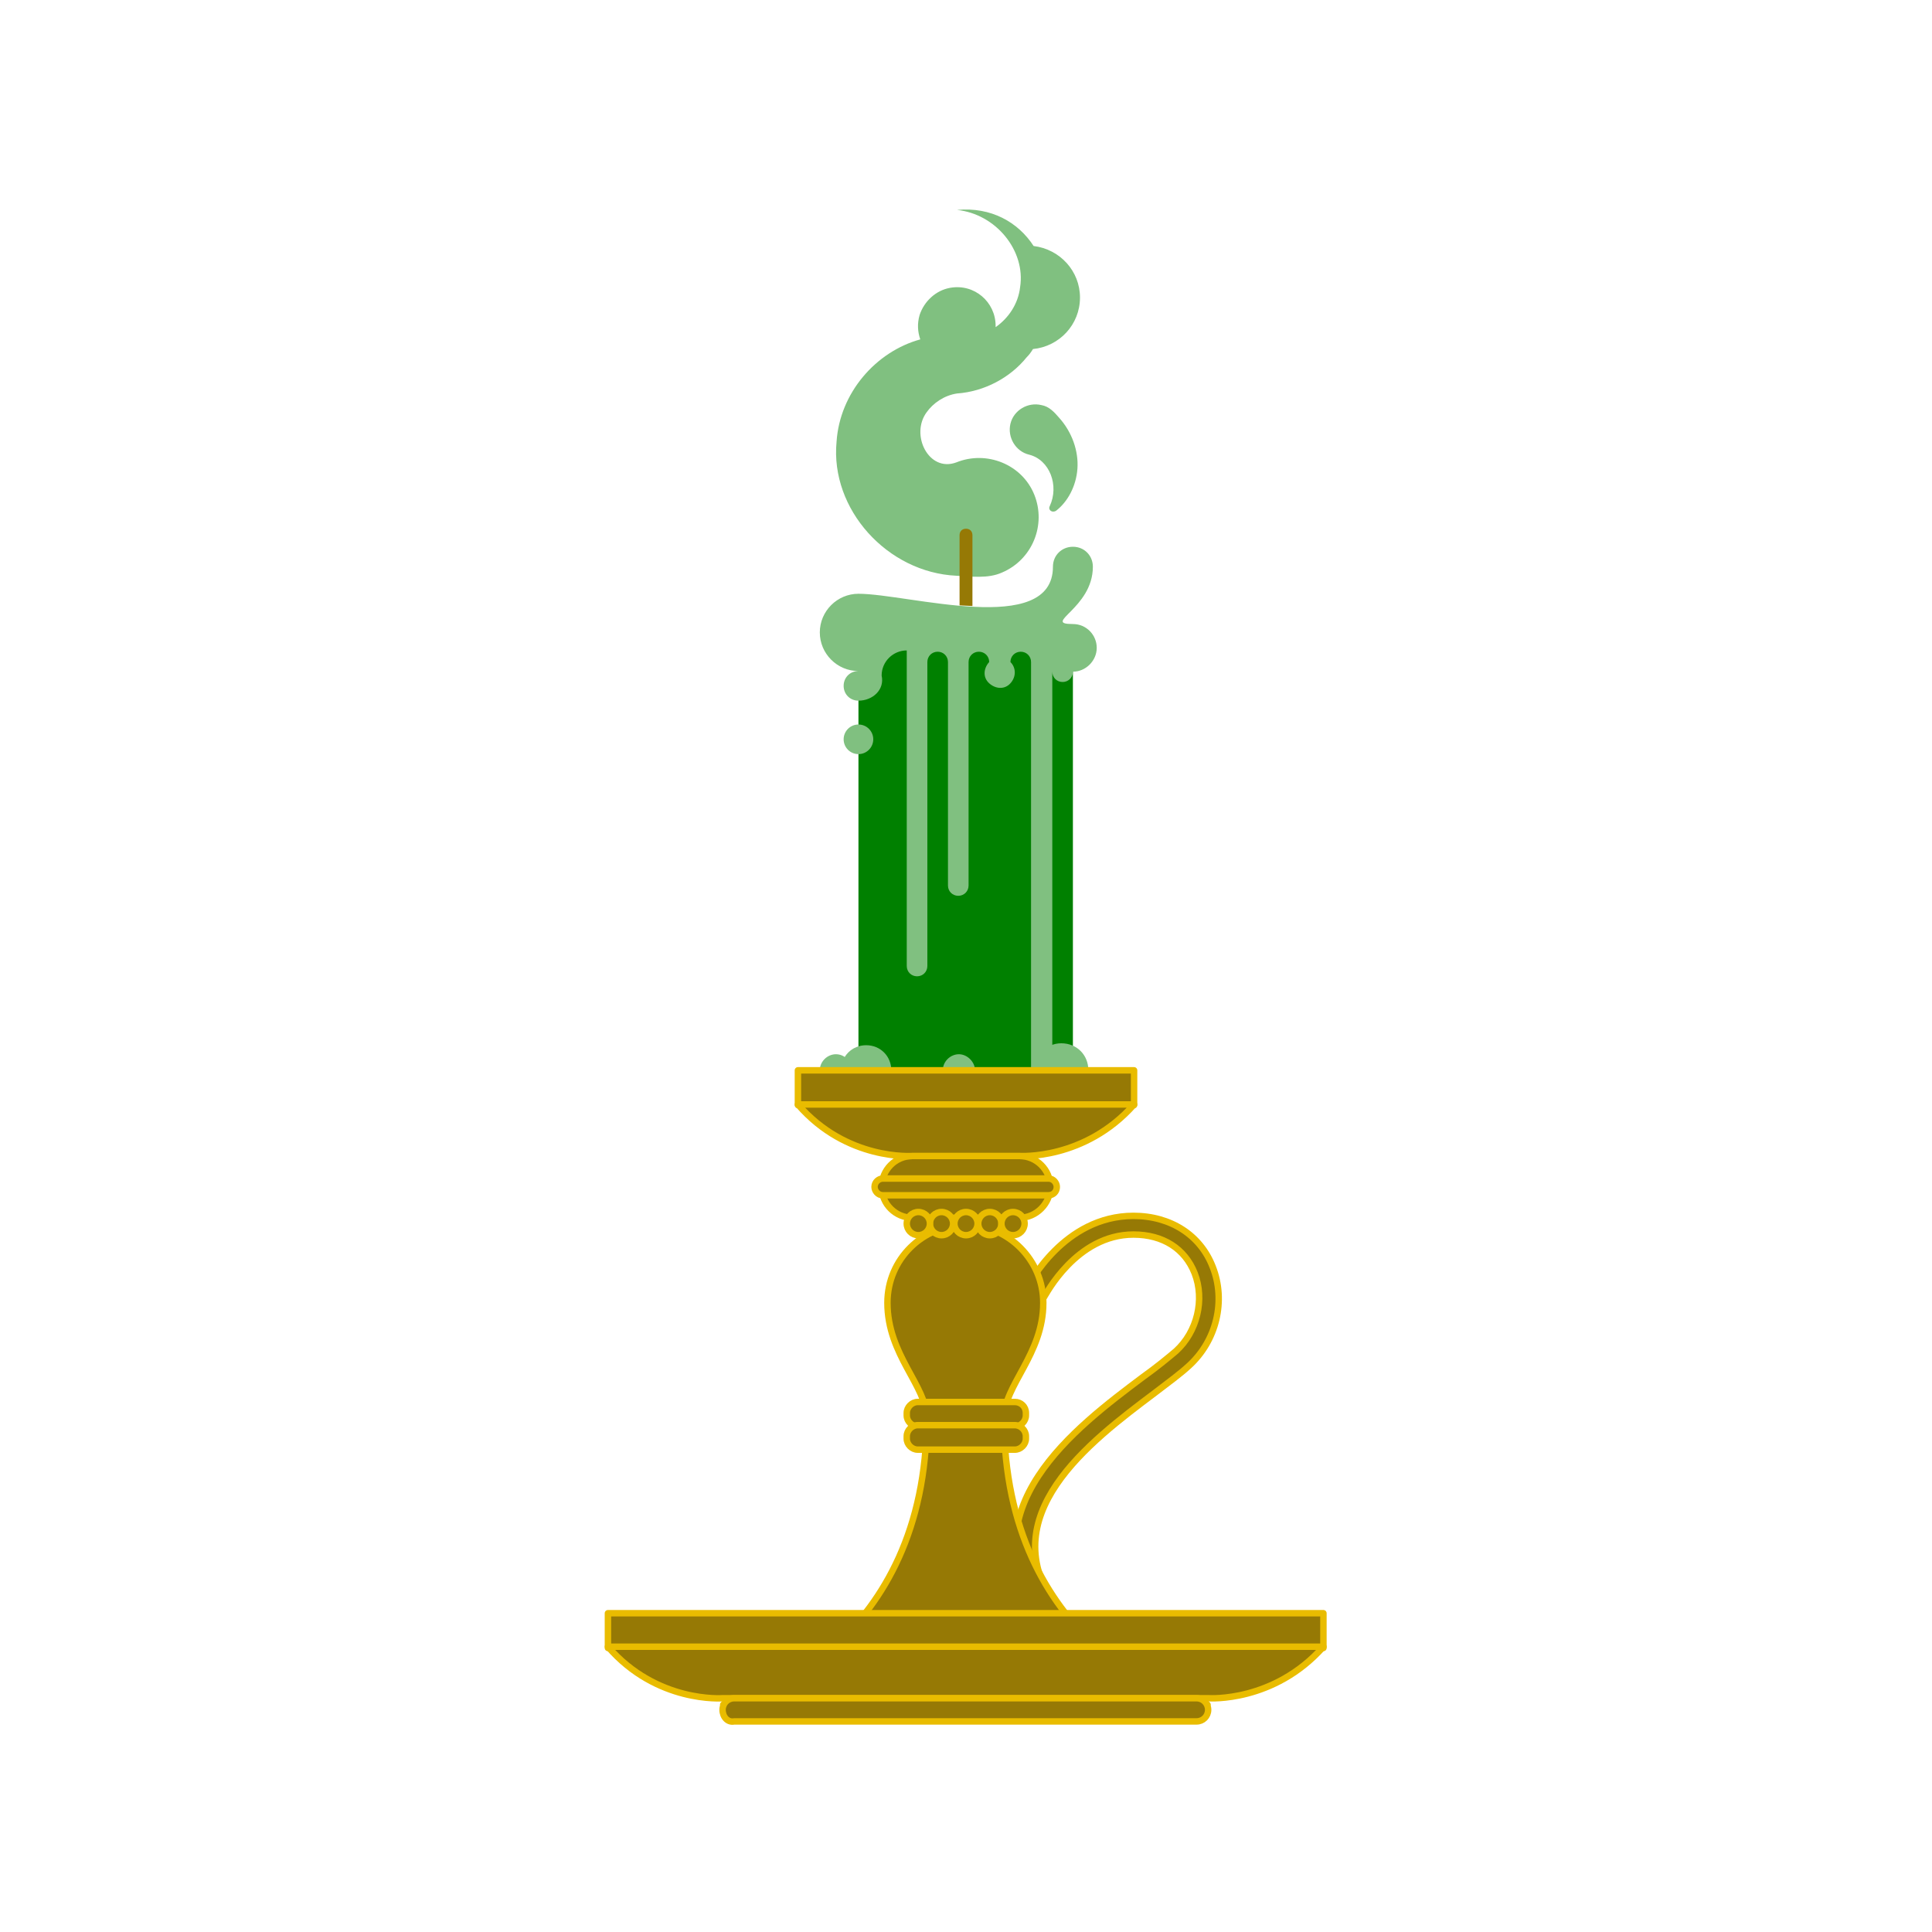
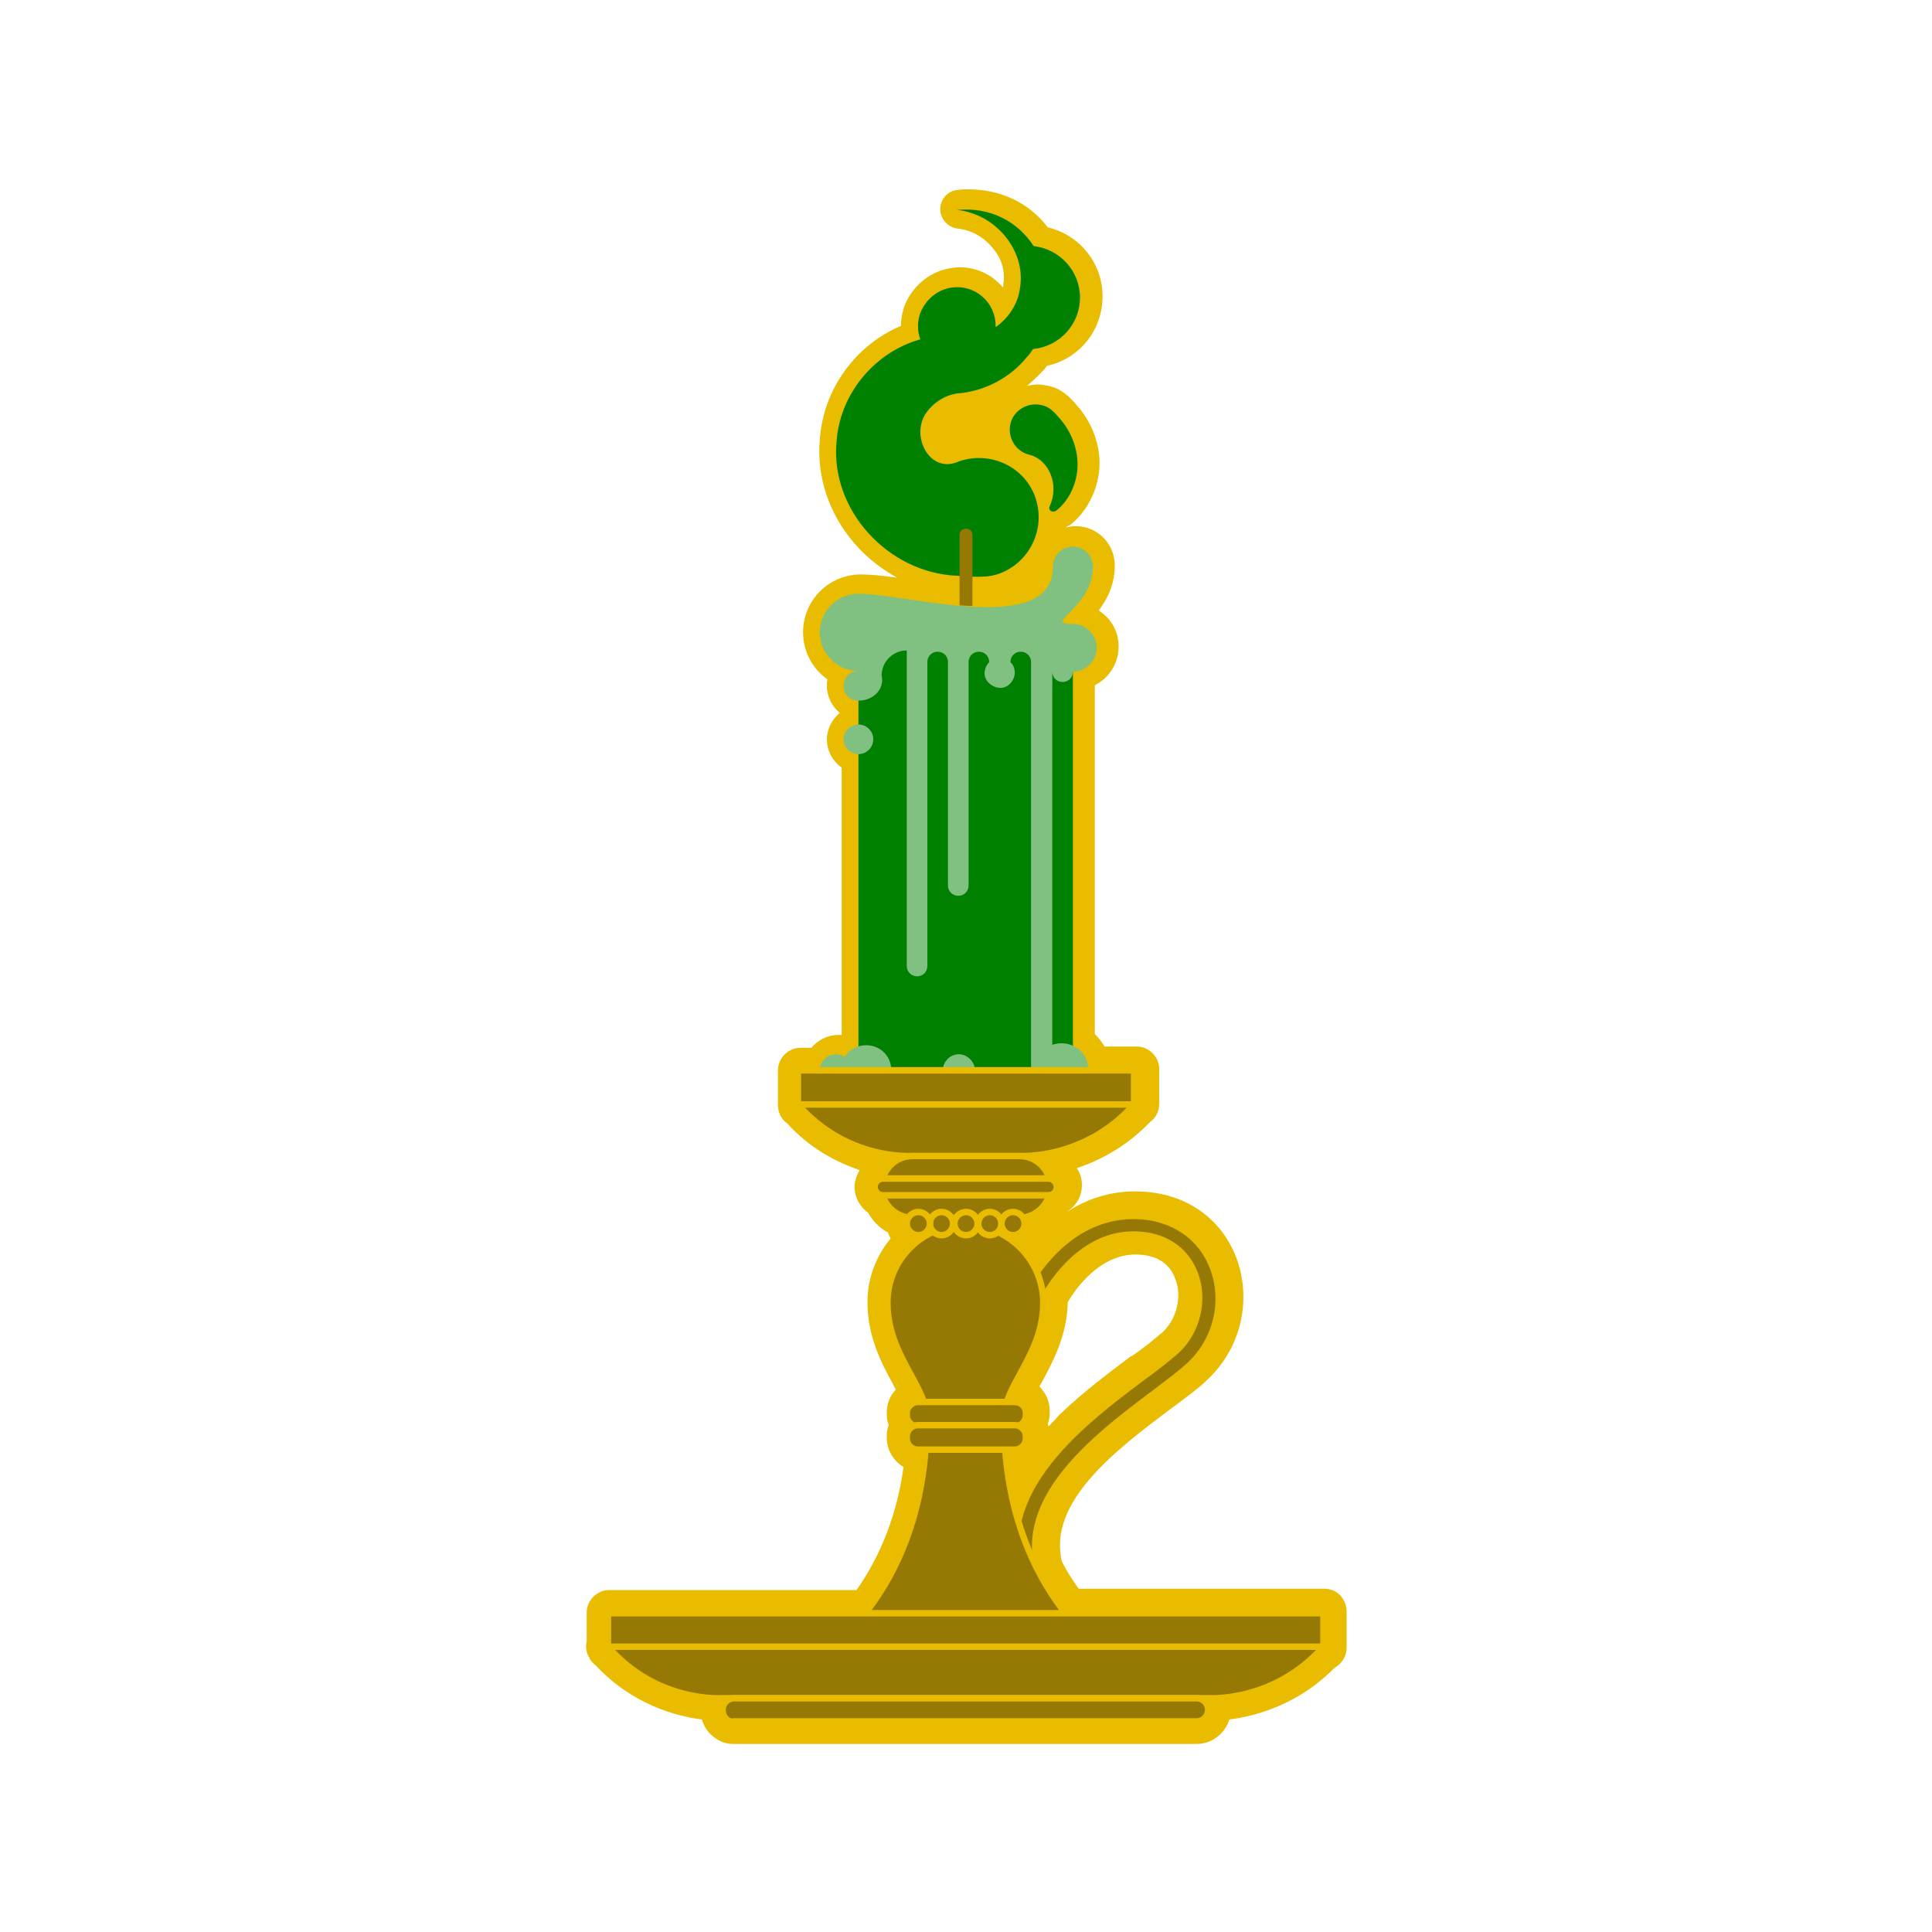
<svg xmlns="http://www.w3.org/2000/svg" version="1.1" id="레이어_1" x="0px" y="0px" viewBox="0 0 300 300" style="enable-background:new 0 0 300 300;" xml:space="preserve">
  <style type="text/css">
- 	.st0{fill:#967905;stroke:#E9BC00;stroke-linecap:round;stroke-linejoin:round;stroke-miterlimit:10;}
- 	.st1{fill:#008000;}
- 	.st2{fill:#80C080;}
- 	.st3{fill:#967905;}
+ 	.st0{fill:#E9BC00;}
+ 	.st1{fill:#967905;stroke:#E9BC00;stroke-linecap:round;stroke-linejoin:round;stroke-miterlimit:10;}
+ 	.st2{fill:#008000;}
+ 	.st3{fill:#80C080;}
+ 	.st4{fill:#967905;}
</style>
+   <path class="st0" d="M205.7,246.7h-38.2c-1-1.4-1.9-2.8-2.6-4.2c-2.3-9.3,8.6-17.5,16.7-23.6l1.1-0.8c1.8-1.4,3.4-2.5,4.6-3.7  c5.4-4.9,7.2-12.6,4.6-19.3c-2.5-6.3-8.3-10.1-15.6-10.1c-4.2,0-7.7,1.3-10.5,3.1c0,0,0-0.1,0.1-0.1c1.3-0.9,2.1-2.3,2.1-4  c0-1-0.3-1.9-0.8-2.6c3.5-1.2,7.7-3.3,11.4-7.2c0.9-0.6,1.4-1.7,1.4-2.8v-5.4c0-1.9-1.6-3.5-3.5-3.5h-5c-0.4-0.7-0.9-1.4-1.5-1.9  v-54.2c2.2-1.1,3.7-3.4,3.7-6c0-2.4-1.2-4.4-3.1-5.6c1.3-1.7,2.5-4,2.5-7c0-3.4-2.7-6.1-6.1-6.1c-0.5,0-1,0.1-1.5,0.2  c0.1-0.1,0.2-0.1,0.3-0.2c0.1-0.1,0.2-0.1,0.4-0.2c2.5-2,4.2-5.2,4.5-8.6c0.3-3.6-1.1-7.4-3.7-10.2c-0.8-0.9-2.1-2.4-4.3-2.8  c-0.5-0.1-1-0.2-1.5-0.2c-0.6,0-1.2,0.1-1.7,0.2c0.9-0.8,1.8-1.6,2.6-2.5c0.2-0.2,0.3-0.4,0.5-0.6c5-1.1,8.6-5.5,8.6-10.8  c0-5.1-3.5-9.5-8.5-10.7c-2.9-3.8-7.3-5.9-12.3-5.9h0c-0.5,0-1.1,0-1.7,0.1c-1.5,0.1-2.7,1.4-2.7,3c0,1.5,1.2,2.8,2.7,3  c2.2,0.2,4.2,1.4,5.6,3.2c1.3,1.6,1.8,3.5,1.5,5.4c0,0,0,0.1,0,0.1c0,0.1,0,0.3-0.1,0.4c-1.6-1.9-4-3.1-6.7-3.1  c-0.6,0-1.1,0.1-1.7,0.2c-3.2,0.6-5.9,3-7,6.2c0,0,0,0.1,0,0.1c-0.3,0.9-0.4,1.8-0.4,2.6c-7.1,3-12.1,9.9-12.6,17.7  c-0.5,5.7,1.4,11.5,5.4,16.1c1.9,2.2,4.1,3.9,6.6,5.3c-2.2-0.3-4-0.5-5.6-0.5c-5,0-9,4-9,9c0,3,1.5,5.7,3.8,7.3  c-0.1,0.3-0.1,0.6-0.1,1c0,1.7,0.8,3.2,2,4.2c-1.2,1-2,2.5-2,4.1c0,1.8,0.9,3.4,2.3,4.4v41.5c0,0,0,0,0,0c-0.2,0-0.3,0-0.5,0  c-1.7,0-3.2,0.8-4.2,2h-1.7c-1.9,0-3.5,1.6-3.5,3.5v5.4c0,1.1,0.5,2.2,1.4,2.8c3.6,4,7.8,6.1,11.3,7.3c-0.5,0.8-0.8,1.7-0.8,2.6  c0,1.6,0.8,3.1,2.1,4c0.7,1.3,1.8,2.4,3.1,3.1c0.1,0.3,0.2,0.6,0.4,0.9c-2.3,2.8-3.6,6.2-3.6,9.9c0,5.4,2.2,9.5,4,12.8  c0.1,0.3,0.3,0.5,0.4,0.8c-0.9,0.9-1.4,2.2-1.4,3.5v0.4c0,0.5,0.1,1.1,0.3,1.6c-0.2,0.5-0.3,1.1-0.3,1.6v0.4c0,1.9,1.1,3.6,2.6,4.5  c-1,7.3-3.5,13.7-7.3,19.1H94.6c-1.9,0-3.5,1.6-3.5,3.5v4.4c-0.2,0.9-0.1,1.8,0.4,2.6c0.2,0.5,0.6,0.9,1,1.2  c5.7,6.1,12.5,7.9,16.5,8.4c0.3,1.1,0.9,2,1.8,2.7c0.9,0.7,1.9,1.1,3,1.1c0.2,0,0.3,0,0.5,0h71.5c2.4,0,4.4-1.6,5.1-3.8  c3.9-0.5,10.6-2.2,16.3-8c1.1-0.6,1.9-1.8,1.9-3.1v-5.4C209.2,248.3,207.6,246.7,205.7,246.7z M162.8,221.5c0-0.1-0.1-0.3-0.1-0.4  c0.2-0.5,0.3-1.1,0.3-1.6v-0.4c0-1.5-0.6-2.8-1.6-3.8c0.1-0.2,0.2-0.4,0.4-0.7c1.7-3.2,3.9-7.2,4-12.4c1.2-2.1,5-7.4,10.5-7.4  c3.2,0,5.3,1.3,6.2,3.8c1.1,2.7,0.2,6.2-1.9,8.2c-1.2,1-2.8,2.4-4.9,3.8c0,0,0,0-0.1,0c-3.3,2.5-7.5,5.6-11.2,9.2  C163.8,220.5,163.3,221,162.8,221.5z" />
  <g>
-     <path class="st0" d="M163,252c-0.5,0-0.9-0.2-1.2-0.6c-12.1-16.8,5.3-29.8,15.7-37.6c2.1-1.5,3.8-2.9,5.1-4c3.3-3,4.5-8,2.9-12.1   c-1.5-3.8-4.9-6-9.5-6c-8.9,0-13.7,9.5-13.8,9.6c-0.4,0.7-1.3,1-2,0.7c-0.7-0.4-1-1.3-0.7-2c0.2-0.5,5.7-11.2,16.5-11.2   c5.8,0,10.4,3,12.3,7.9c2.1,5.3,0.6,11.5-3.7,15.4c-1.3,1.2-3.2,2.6-5.3,4.2c-10.1,7.6-25.5,19.1-15.1,33.5   c0.5,0.7,0.3,1.6-0.3,2.1C163.6,251.9,163.3,252,163,252z" />
+     <path class="st1" d="M163,252c-0.5,0-0.9-0.2-1.2-0.6c-12.1-16.8,5.3-29.8,15.7-37.6c2.1-1.5,3.8-2.9,5.1-4c3.3-3,4.5-8,2.9-12.1   c-1.5-3.8-4.9-6-9.5-6c-8.9,0-13.7,9.5-13.8,9.6c-0.4,0.7-1.3,1-2,0.7c-0.7-0.4-1-1.3-0.7-2c0.2-0.5,5.7-11.2,16.5-11.2   c5.8,0,10.4,3,12.3,7.9c2.1,5.3,0.6,11.5-3.7,15.4c-1.3,1.2-3.2,2.6-5.3,4.2c-10.1,7.6-25.5,19.1-15.1,33.5   c0.5,0.7,0.3,1.6-0.3,2.1C163.6,251.9,163.3,252,163,252z" />
  </g>
-   <rect x="133.3" y="98.2" class="st1" width="33.3" height="68" />
+   <rect x="133.3" y="98.2" class="st2" width="33.3" height="68" />
  <g>
-     <circle class="st2" cx="133.3" cy="114.8" r="2.3" />
-     <path class="st2" d="M133.3,108.8c-1.3,0-2.3-1-2.3-2.3s1-2.3,2.3-2.3c-3.3,0-6-2.7-6-6s2.7-6,6-6c7.7,0,30.2,6.8,30.2-4.2   c0-1.8,1.4-3.1,3.1-3.1c1.8,0,3.1,1.4,3.1,3.1c0,6.5-8,8.9-3.1,8.9c2.1,0,3.7,1.7,3.7,3.7s-1.7,3.7-3.7,3.7l0,0   c0,0.9-0.7,1.6-1.6,1.6c-0.9,0-1.6-0.7-1.6-1.6v62.1h-3.3v-63.6c0-0.9-0.7-1.6-1.6-1.6s-1.6,0.7-1.6,1.6c0.9,0.9,0.9,2.3,0,3.3   s-2.3,0.9-3.3,0s-0.9-2.3,0-3.3c0-0.9-0.7-1.6-1.6-1.6s-1.6,0.7-1.6,1.6l0,0v34.7c0,0.9-0.7,1.6-1.6,1.6s-1.6-0.7-1.6-1.6v-34.7   l0,0c0-0.9-0.7-1.6-1.6-1.6s-1.6,0.7-1.6,1.6v-0.4V150c0,0.9-0.7,1.6-1.6,1.6s-1.6-0.7-1.6-1.6v-49c-2.1,0-3.9,1.7-3.9,3.9   C137.4,107.1,135.5,108.8,133.3,108.8z" />
-     <path class="st2" d="M160.6,166.2c0-2.2,1.8-4.2,4.2-4.2s4.2,1.8,4.2,4.2H160.6z" />
-     <path class="st2" d="M127.3,166.2c0-1.4,1.2-2.5,2.5-2.5c1.4,0,2.5,1.2,2.5,2.5H127.3z" />
-     <path class="st2" d="M146.4,166.2c0-1.4,1.2-2.5,2.5-2.5s2.5,1.2,2.5,2.5H146.4z" />
-     <path class="st2" d="M130.6,166.2c0-2.2,1.7-3.9,3.9-3.9s3.9,1.7,3.9,3.9H130.6z" />
+     <circle class="st3" cx="133.3" cy="114.8" r="2.3" />
+     <path class="st3" d="M133.3,108.8c-1.3,0-2.3-1-2.3-2.3s1-2.3,2.3-2.3c-3.3,0-6-2.7-6-6s2.7-6,6-6c7.7,0,30.2,6.8,30.2-4.2   c0-1.8,1.4-3.1,3.1-3.1c1.8,0,3.1,1.4,3.1,3.1c0,6.5-8,8.9-3.1,8.9c2.1,0,3.7,1.7,3.7,3.7s-1.7,3.7-3.7,3.7l0,0   c0,0.9-0.7,1.6-1.6,1.6c-0.9,0-1.6-0.7-1.6-1.6v62.1h-3.3v-63.6c0-0.9-0.7-1.6-1.6-1.6s-1.6,0.7-1.6,1.6c0.9,0.9,0.9,2.3,0,3.3   s-2.3,0.9-3.3,0s-0.9-2.3,0-3.3c0-0.9-0.7-1.6-1.6-1.6s-1.6,0.7-1.6,1.6l0,0v34.7c0,0.9-0.7,1.6-1.6,1.6s-1.6-0.7-1.6-1.6v-34.7   l0,0c0-0.9-0.7-1.6-1.6-1.6s-1.6,0.7-1.6,1.6v-0.4V150c0,0.9-0.7,1.6-1.6,1.6s-1.6-0.7-1.6-1.6v-49c-2.1,0-3.9,1.7-3.9,3.9   C137.4,107.1,135.5,108.8,133.3,108.8z" />
+     <path class="st3" d="M160.6,166.2c0-2.2,1.8-4.2,4.2-4.2s4.2,1.8,4.2,4.2H160.6z" />
+     <path class="st3" d="M127.3,166.2c0-1.4,1.2-2.5,2.5-2.5c1.4,0,2.5,1.2,2.5,2.5H127.3z" />
+     <path class="st3" d="M146.4,166.2c0-1.4,1.2-2.5,2.5-2.5s2.5,1.2,2.5,2.5H146.4z" />
+     <path class="st3" d="M130.6,166.2c0-2.2,1.7-3.9,3.9-3.9s3.9,1.7,3.9,3.9H130.6z" />
  </g>
  <g>
-     <rect x="123.9" y="166.2" class="st0" width="52.2" height="5.4" />
-     <path class="st0" d="M158.3,189.1h-16.6c-2.6,0-4.8-2.1-4.8-4.8l0,0c0-2.6,2.1-4.8,4.8-4.8h16.6c2.6,0,4.8,2.1,4.8,4.8l0,0   C163.1,186.9,160.9,189.1,158.3,189.1z" />
-     <path class="st0" d="M162.8,185.6h-25.7c-0.8,0-1.3-0.7-1.3-1.3l0,0c0-0.8,0.7-1.3,1.3-1.3h25.7c0.8,0,1.3,0.7,1.3,1.3l0,0   C164.1,185,163.6,185.6,162.8,185.6z" />
-     <path class="st0" d="M141.7,179.5c0,0-10.2,0.8-17.8-8h52.2c-7.7,8.7-17.8,8-17.8,8H141.7z" />
-     <path class="st0" d="M112.3,264.7c4.4,0,31.6-9.7,31.6-44.5c0-5-6.1-9.8-6.1-17.9c0-6.8,5.5-12.1,12.1-12.1   c6.7,0,12.1,5.5,12.1,12.1c0,8-6.1,12.8-6.1,17.9c0,34.9,27.3,44.5,31.6,44.5H112.3z" />
-     <circle class="st0" cx="150" cy="190" r="1.8" />
-     <circle class="st0" cx="153.7" cy="190" r="1.8" />
-     <circle class="st0" cx="157.3" cy="190" r="1.8" />
-     <rect x="94.4" y="250.5" class="st0" width="111.1" height="5.4" />
-     <path class="st0" d="M112.2,263.7c0,0-10.2,0.8-17.8-8h111.1c-7.7,8.7-17.8,8-17.8,8H112.2z" />
-     <circle class="st0" cx="146.2" cy="190" r="1.8" />
-     <circle class="st0" cx="142.6" cy="190" r="1.8" />
-     <path class="st0" d="M159.3,219.4v0.4c0,0.9-0.8,1.7-1.7,1.7h-15.1c-0.9,0-1.7-0.8-1.7-1.7v-0.4c0-0.9,0.8-1.7,1.7-1.7h15.1   C158.5,217.7,159.3,218.4,159.3,219.4z" />
-     <path class="st0" d="M159.3,223v0.4c0,0.9-0.8,1.7-1.7,1.7h-15.1c-0.9,0-1.7-0.8-1.7-1.7V223c0-0.9,0.8-1.7,1.7-1.7h15.1   C158.5,221.3,159.3,222.1,159.3,223z" />
-     <path class="st0" d="M112.2,265.5L112.2,265.5c0-1,0.8-1.8,1.8-1.8h71.8c1,0,1.8,0.8,1.8,1.8l0,0c0,1-0.8,1.8-1.8,1.8H114   C113,267.5,112.2,266.6,112.2,265.5z" />
+     <rect x="123.9" y="166.2" class="st1" width="52.2" height="5.4" />
+     <path class="st1" d="M158.3,189.1h-16.6c-2.6,0-4.8-2.1-4.8-4.8l0,0c0-2.6,2.1-4.8,4.8-4.8h16.6c2.6,0,4.8,2.1,4.8,4.8l0,0   C163.1,186.9,160.9,189.1,158.3,189.1z" />
+     <path class="st1" d="M162.8,185.6h-25.7c-0.8,0-1.3-0.7-1.3-1.3l0,0c0-0.8,0.7-1.3,1.3-1.3h25.7c0.8,0,1.3,0.7,1.3,1.3l0,0   C164.1,185,163.6,185.6,162.8,185.6z" />
+     <path class="st1" d="M141.7,179.5c0,0-10.2,0.8-17.8-8h52.2c-7.7,8.7-17.8,8-17.8,8H141.7z" />
+     <path class="st1" d="M112.3,264.7c4.4,0,31.6-9.7,31.6-44.5c0-5-6.1-9.8-6.1-17.9c0-6.8,5.5-12.1,12.1-12.1   c6.7,0,12.1,5.5,12.1,12.1c0,8-6.1,12.8-6.1,17.9c0,34.9,27.3,44.5,31.6,44.5H112.3z" />
+     <circle class="st1" cx="150" cy="190" r="1.8" />
+     <circle class="st1" cx="153.7" cy="190" r="1.8" />
+     <circle class="st1" cx="157.3" cy="190" r="1.8" />
+     <rect x="94.4" y="250.5" class="st1" width="111.1" height="5.4" />
+     <path class="st1" d="M112.2,263.7c0,0-10.2,0.8-17.8-8h111.1c-7.7,8.7-17.8,8-17.8,8H112.2z" />
+     <circle class="st1" cx="146.2" cy="190" r="1.8" />
+     <circle class="st1" cx="142.6" cy="190" r="1.8" />
+     <path class="st1" d="M159.3,219.4v0.4c0,0.9-0.8,1.7-1.7,1.7h-15.1c-0.9,0-1.7-0.8-1.7-1.7v-0.4c0-0.9,0.8-1.7,1.7-1.7h15.1   C158.5,217.7,159.3,218.4,159.3,219.4z" />
+     <path class="st1" d="M159.3,223v0.4c0,0.9-0.8,1.7-1.7,1.7h-15.1c-0.9,0-1.7-0.8-1.7-1.7V223c0-0.9,0.8-1.7,1.7-1.7h15.1   C158.5,221.3,159.3,222.1,159.3,223z" />
+     <path class="st1" d="M112.2,265.5L112.2,265.5c0-1,0.8-1.8,1.8-1.8h71.8c1,0,1.8,0.8,1.8,1.8l0,0c0,1-0.8,1.8-1.8,1.8H114   C113,267.5,112.2,266.6,112.2,265.5z" />
  </g>
  <g>
    <path class="st2" d="M148.6,61.1c4.3-0.3,8.3-2.5,10.8-5.6c0.4-0.4,0.7-0.8,1-1.3c4.1-0.4,7.3-3.8,7.3-8c0-4.1-3.1-7.5-7.2-8   c-2.4-3.7-6.6-6.1-11.9-5.6c6,0.6,10.7,6.3,9.8,12c-0.3,2.6-1.8,4.8-3.8,6.2c0-0.1,0-0.2,0-0.2c0-3.7-3.3-6.6-7.1-5.9   c-2.2,0.4-4,2.1-4.7,4.2c-0.4,1.4-0.3,2.6,0.1,3.8c-6.9,1.9-12.5,8.3-13,15.9c-1,10.5,7.9,20.3,18.6,20.8c2.2,0.1,4.9,0.5,7.1-0.5   c4.7-2,6.9-7.4,5-12.1s-7.4-6.9-12.1-5c-4.3,1.6-7.2-4.3-4.6-7.8C144.9,62.6,146.6,61.4,148.6,61.1z" />
    <path class="st2" d="M163,78.6c1.5-3.2,0-7.2-3.2-8c-2.1-0.5-3.4-2.7-2.9-4.8c0.5-2.1,2.7-3.4,4.8-2.9c1.2,0.2,2,1.1,2.7,1.9   c2.1,2.3,3.1,5.3,2.9,8c-0.2,2.7-1.5,5.1-3.3,6.5C163.4,79.7,162.7,79.2,163,78.6L163,78.6z" />
  </g>
-   <path class="st3" d="M149,94V83.1c0-0.6,0.4-1,1-1l0,0c0.6,0,1,0.4,1,1v11L149,94z" />
+   <path class="st4" d="M149,94V83.1c0-0.6,0.4-1,1-1l0,0c0.6,0,1,0.4,1,1v11L149,94z" />
</svg>
